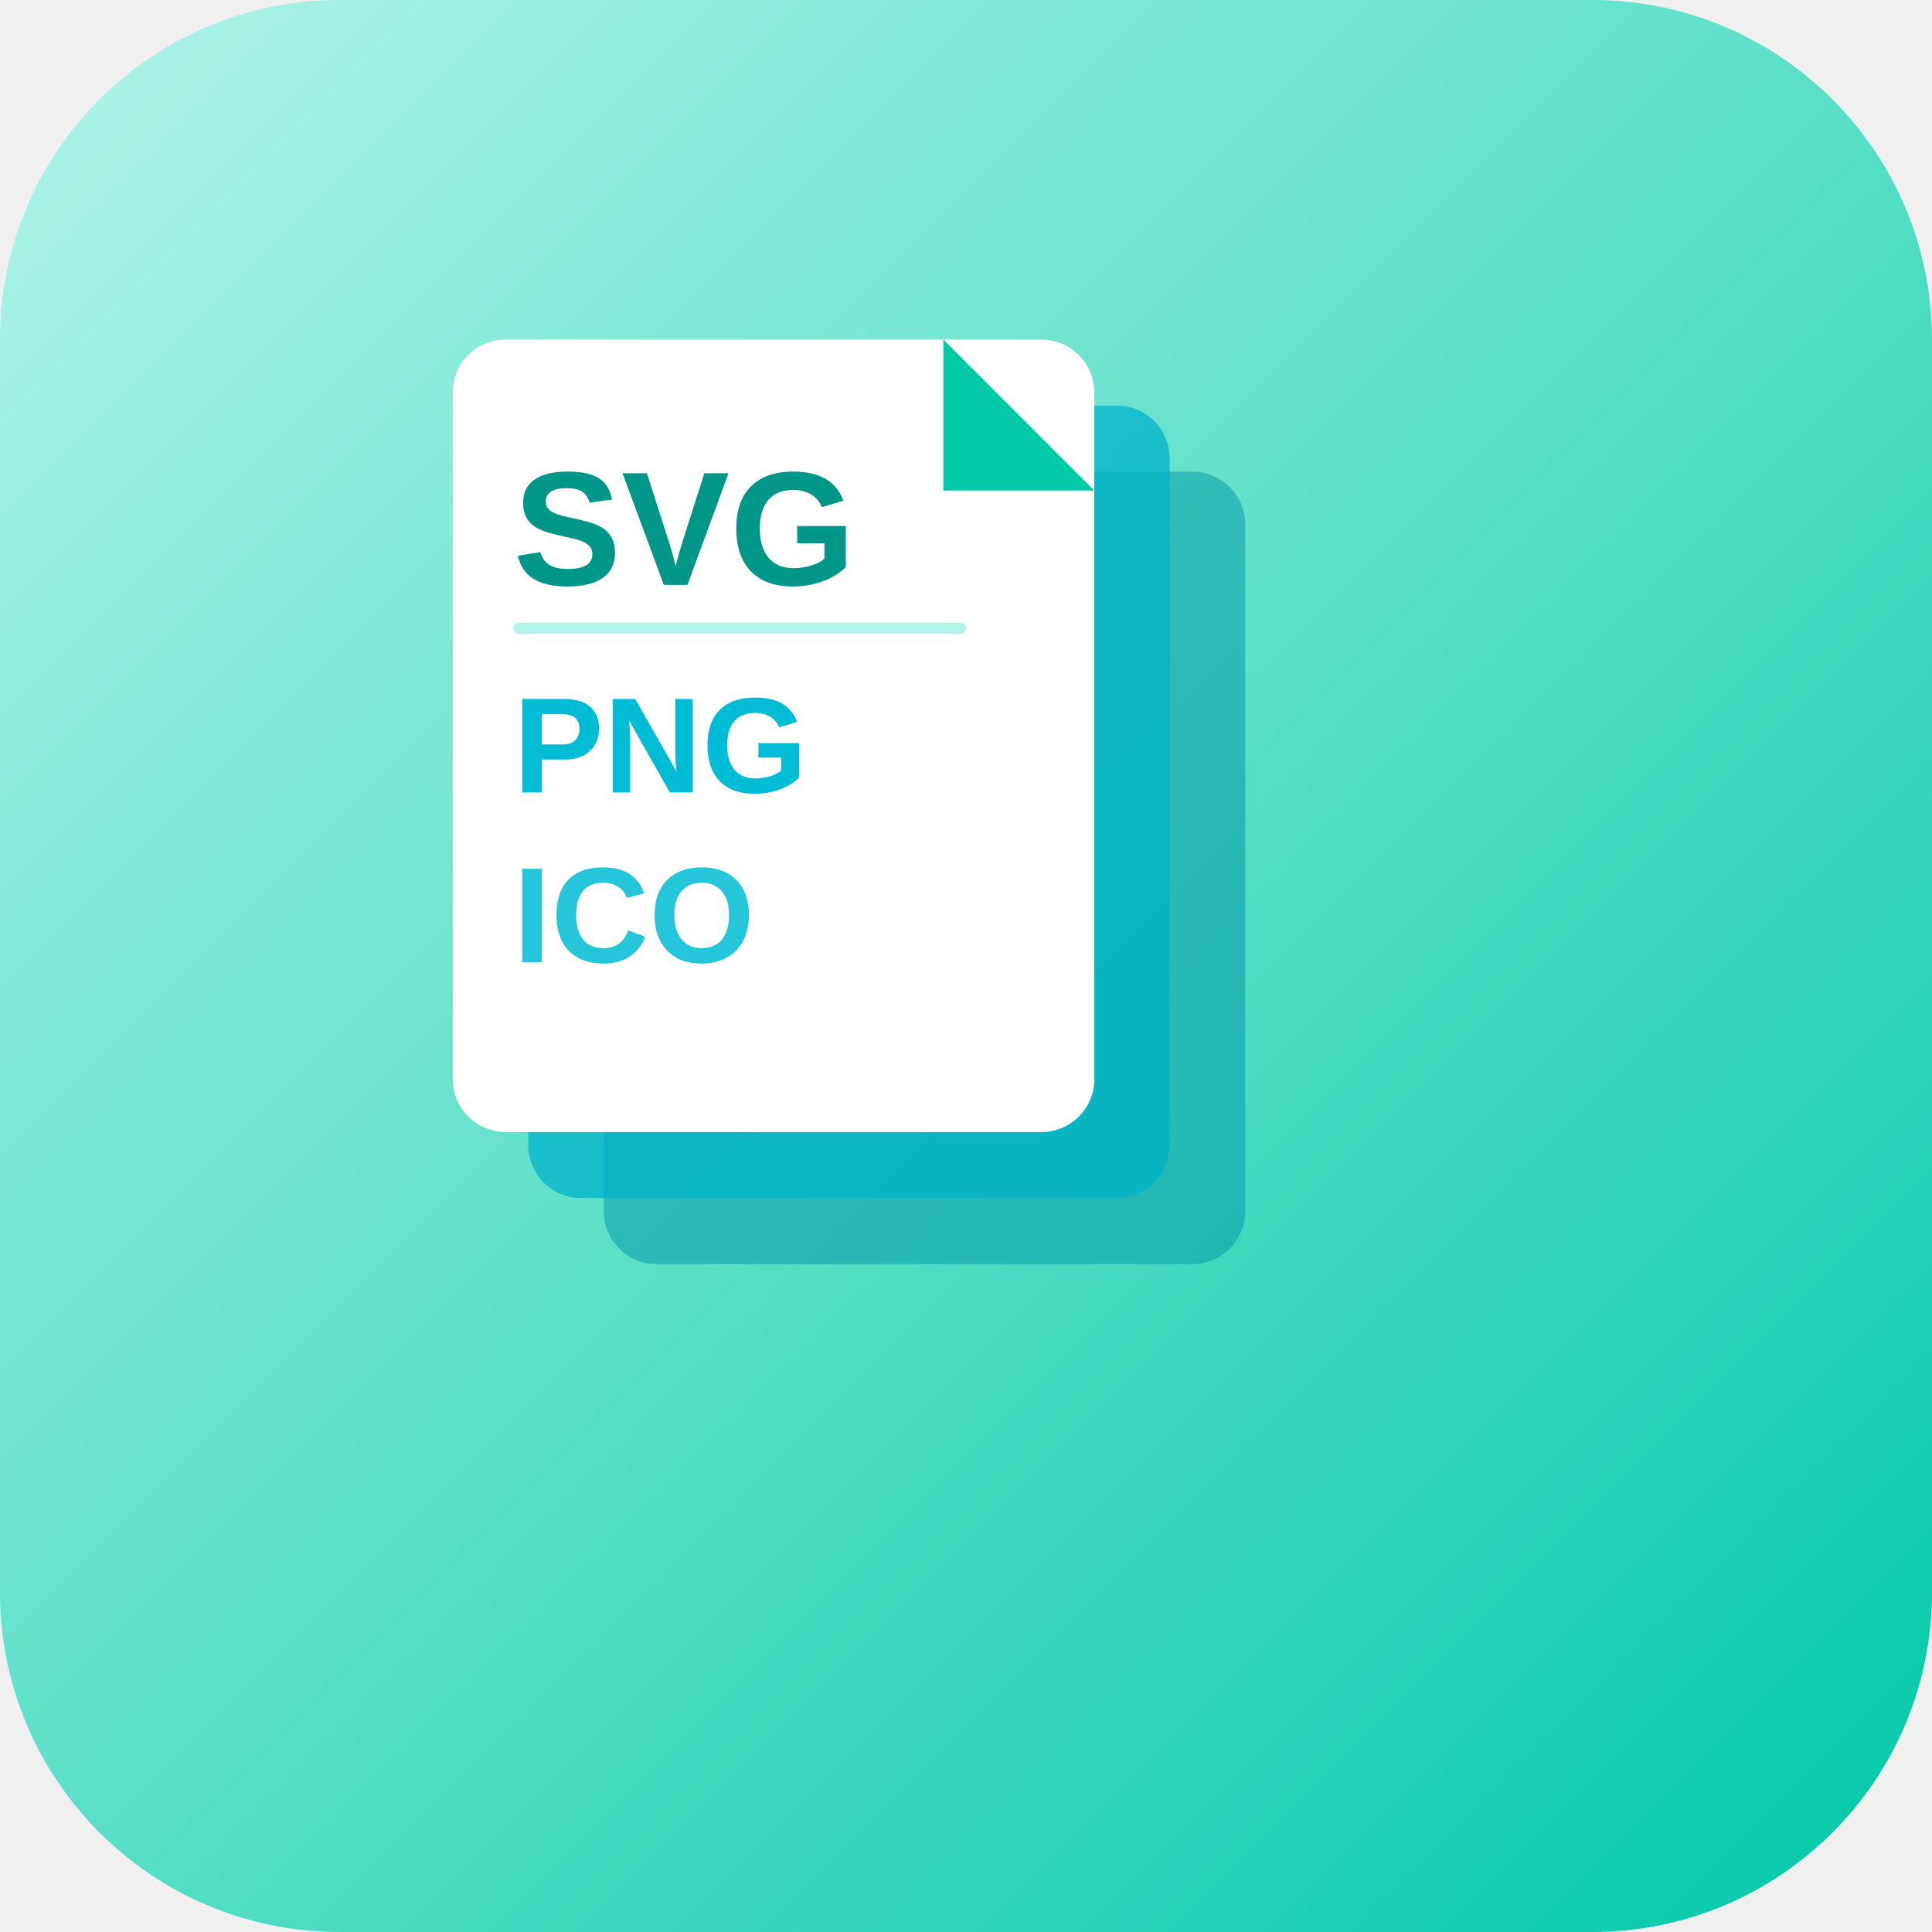
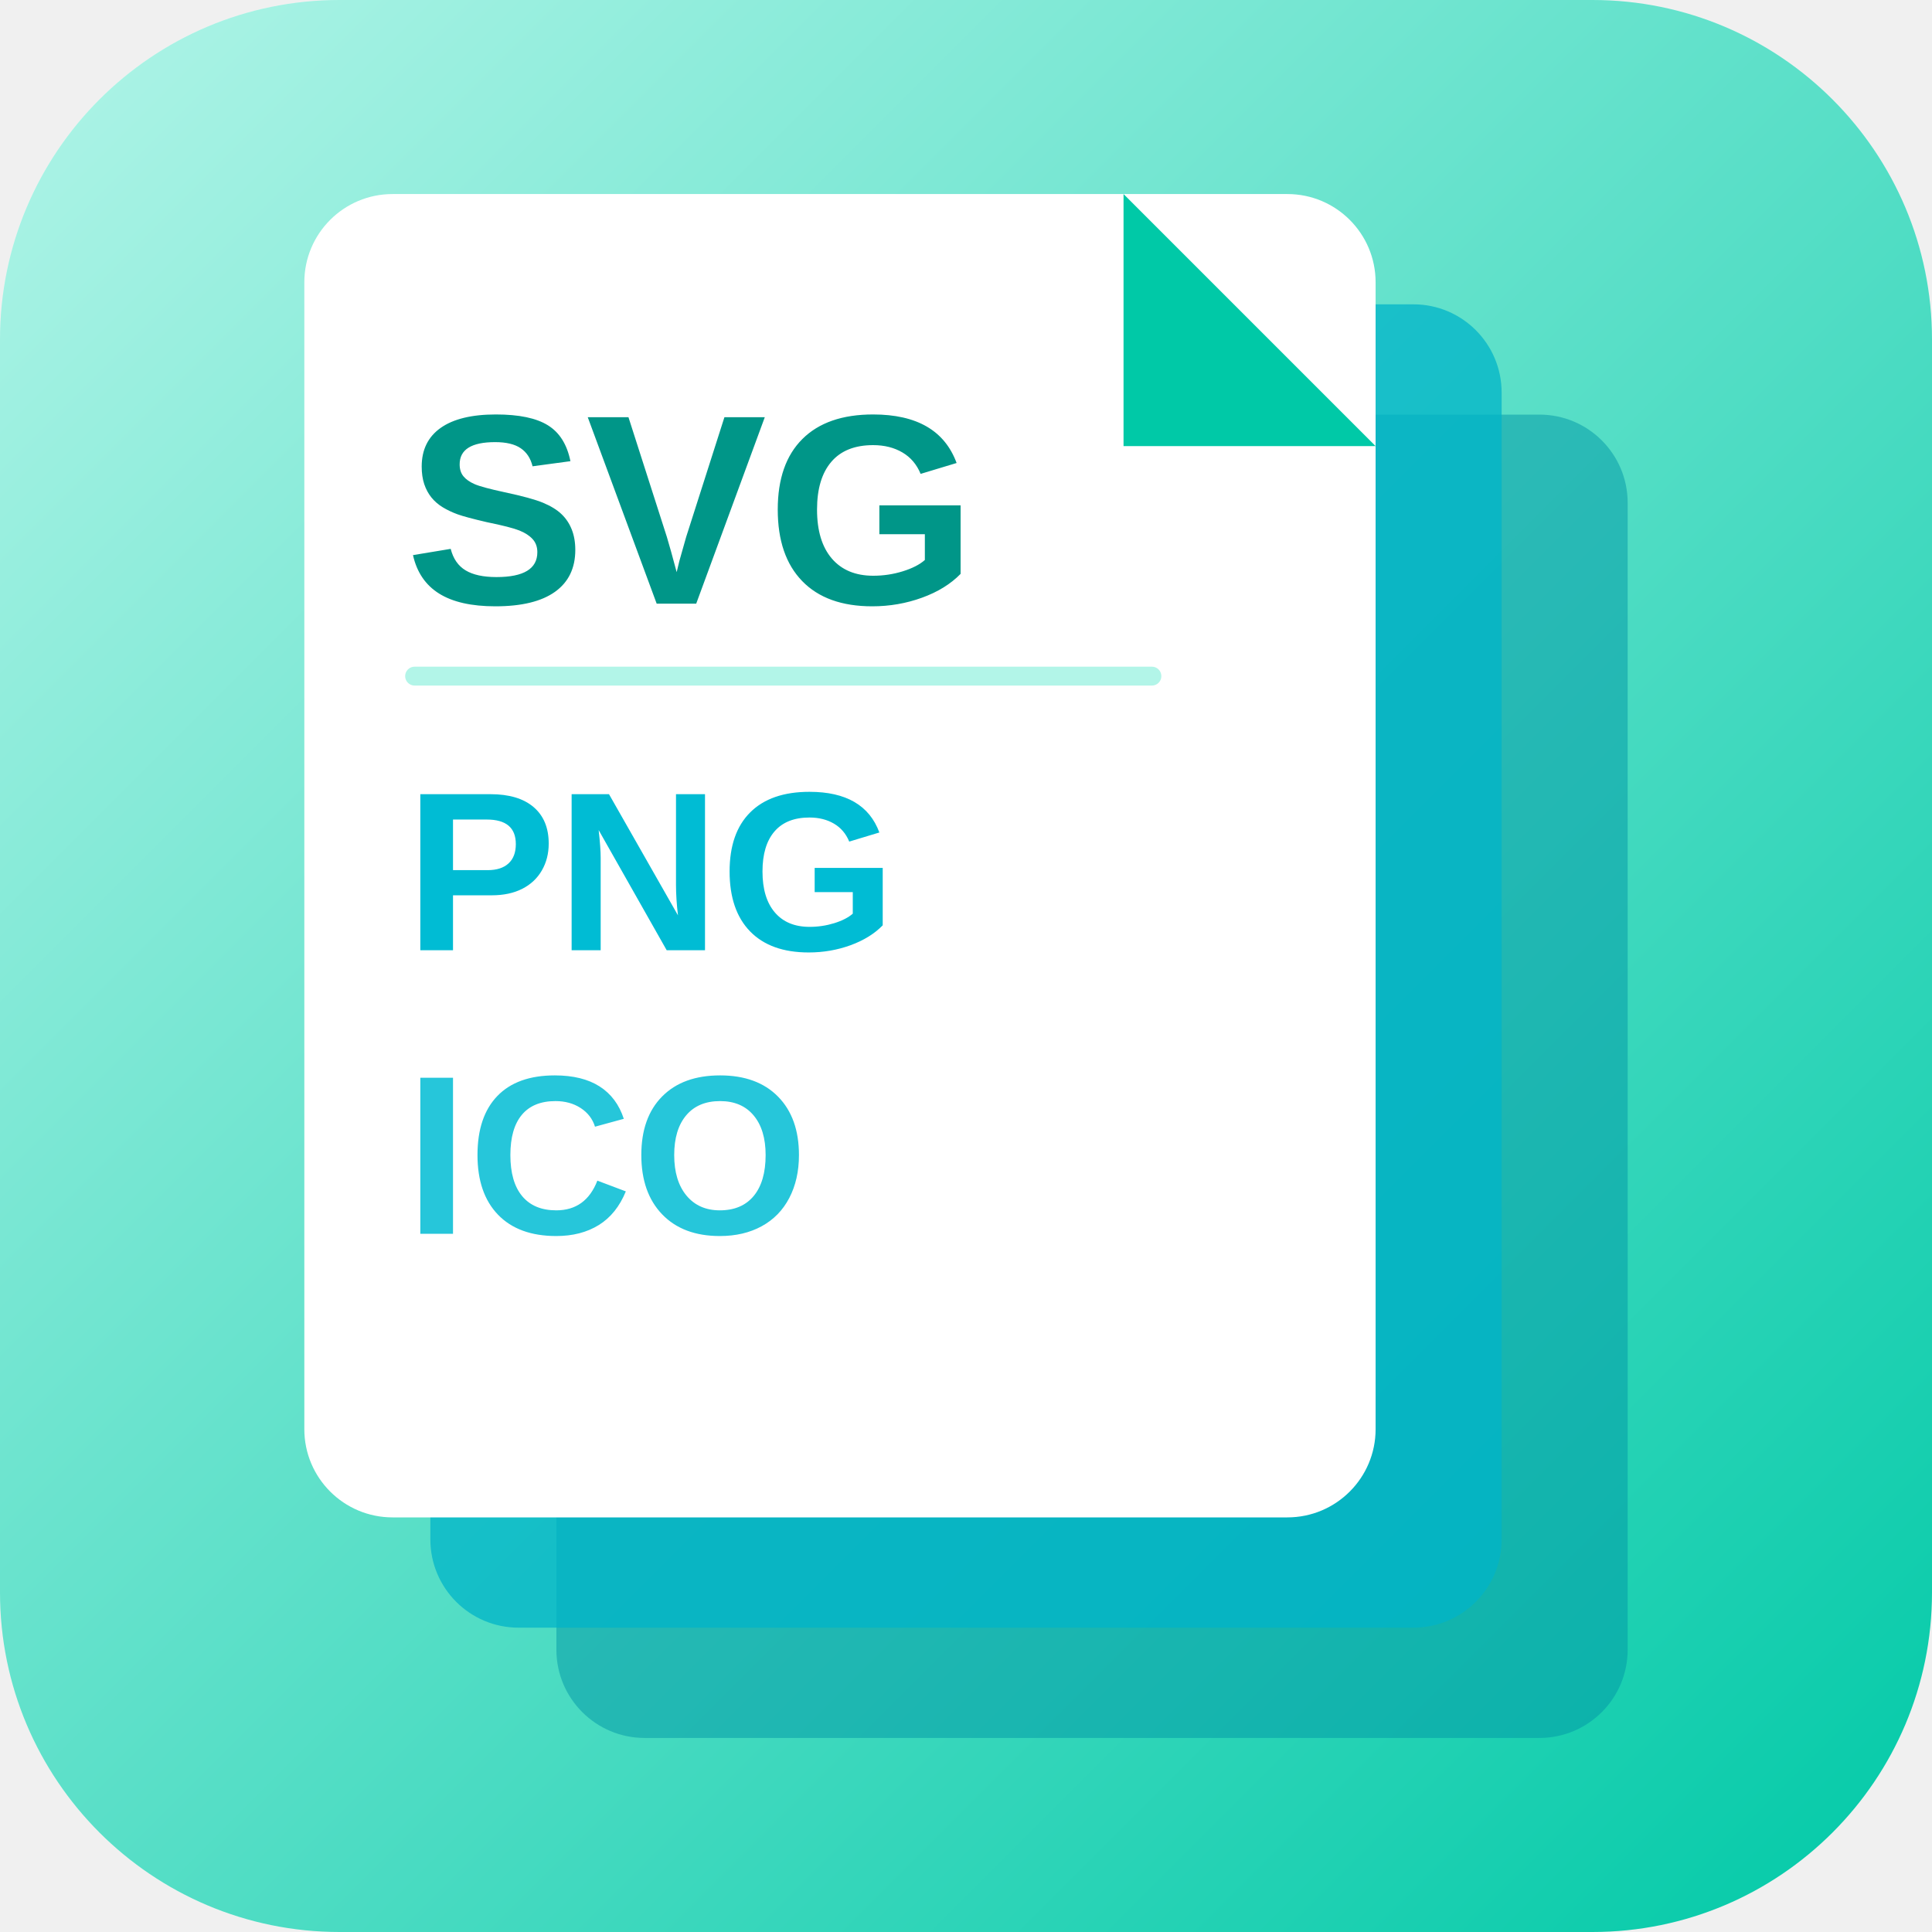
<svg xmlns="http://www.w3.org/2000/svg" viewBox="0 0 1024 1024">
  <rect width="1024" height="1024" rx="180" fill="#E0FAF4" />
  <rect width="1024" height="1024" rx="180" fill="url(#bg01)" />
  <defs>
    <linearGradient id="bg01" x1="0" y1="0" x2="1" y2="1">
      <stop offset="0%" stop-color="#B2F5E8" />
      <stop offset="100%" stop-color="#00C9A7" />
    </linearGradient>
  </defs>
-   <rect x="320" y="250" width="340" height="420" rx="28" fill="#0096A6" opacity="0.5" />
-   <rect x="280" y="215" width="340" height="420" rx="28" fill="#00B4C8" opacity="0.75" />
-   <rect x="240" y="180" width="340" height="420" rx="28" fill="white" />
-   <path d="M500 180 L580 260 L500 260 Z" fill="#00C9A7" />
-   <text x="272" y="310" font-family="'Segoe UI',Arial,sans-serif" font-size="86" font-weight="800" fill="#009688">SVG</text>
-   <rect x="272" y="330" width="240" height="6" rx="3" fill="#B2F5E8" />
-   <text x="272" y="420" font-family="'Segoe UI',Arial,sans-serif" font-size="72" font-weight="700" fill="#00BCD4">PNG</text>
-   <text x="272" y="510" font-family="'Segoe UI',Arial,sans-serif" font-size="72" font-weight="700" fill="#26C6DA">ICO</text>
+   <g transform="translate(512,512) scale(1.67) translate(-450,-425)">
+     <rect x="320" y="250" width="340" height="420" rx="28" fill="#0096A6" opacity="0.5" />
+     <rect x="280" y="215" width="340" height="420" rx="28" fill="#00B4C8" opacity="0.75" />
+     <rect x="240" y="180" width="340" height="420" rx="28" fill="white" />
+     <path d="M500 180 L580 260 L500 260 Z" fill="#00C9A7" />
+     <text x="272" y="310" font-family="'Segoe UI',Arial,sans-serif" font-size="86" font-weight="800" fill="#009688">SVG</text>
+     <rect x="272" y="330" width="240" height="6" rx="3" fill="#B2F5E8" />
+     <text x="272" y="420" font-family="'Segoe UI',Arial,sans-serif" font-size="72" font-weight="700" fill="#00BCD4">PNG</text>
+     <text x="272" y="510" font-family="'Segoe UI',Arial,sans-serif" font-size="72" font-weight="700" fill="#26C6DA">ICO</text>
+   </g>
</svg>
